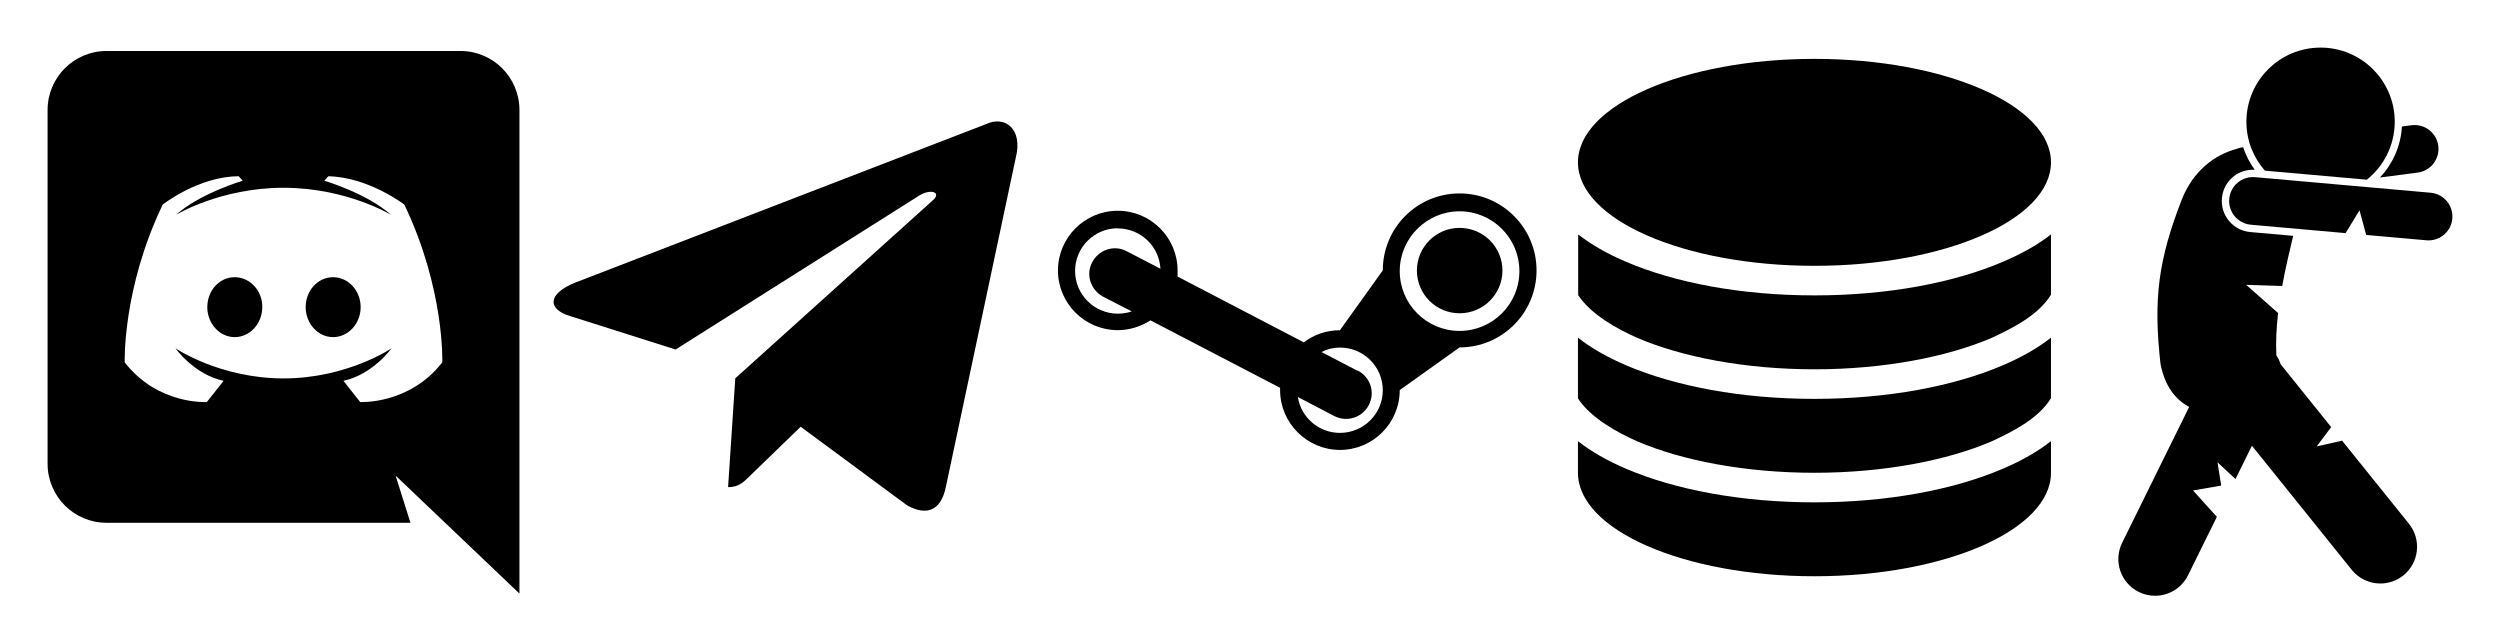
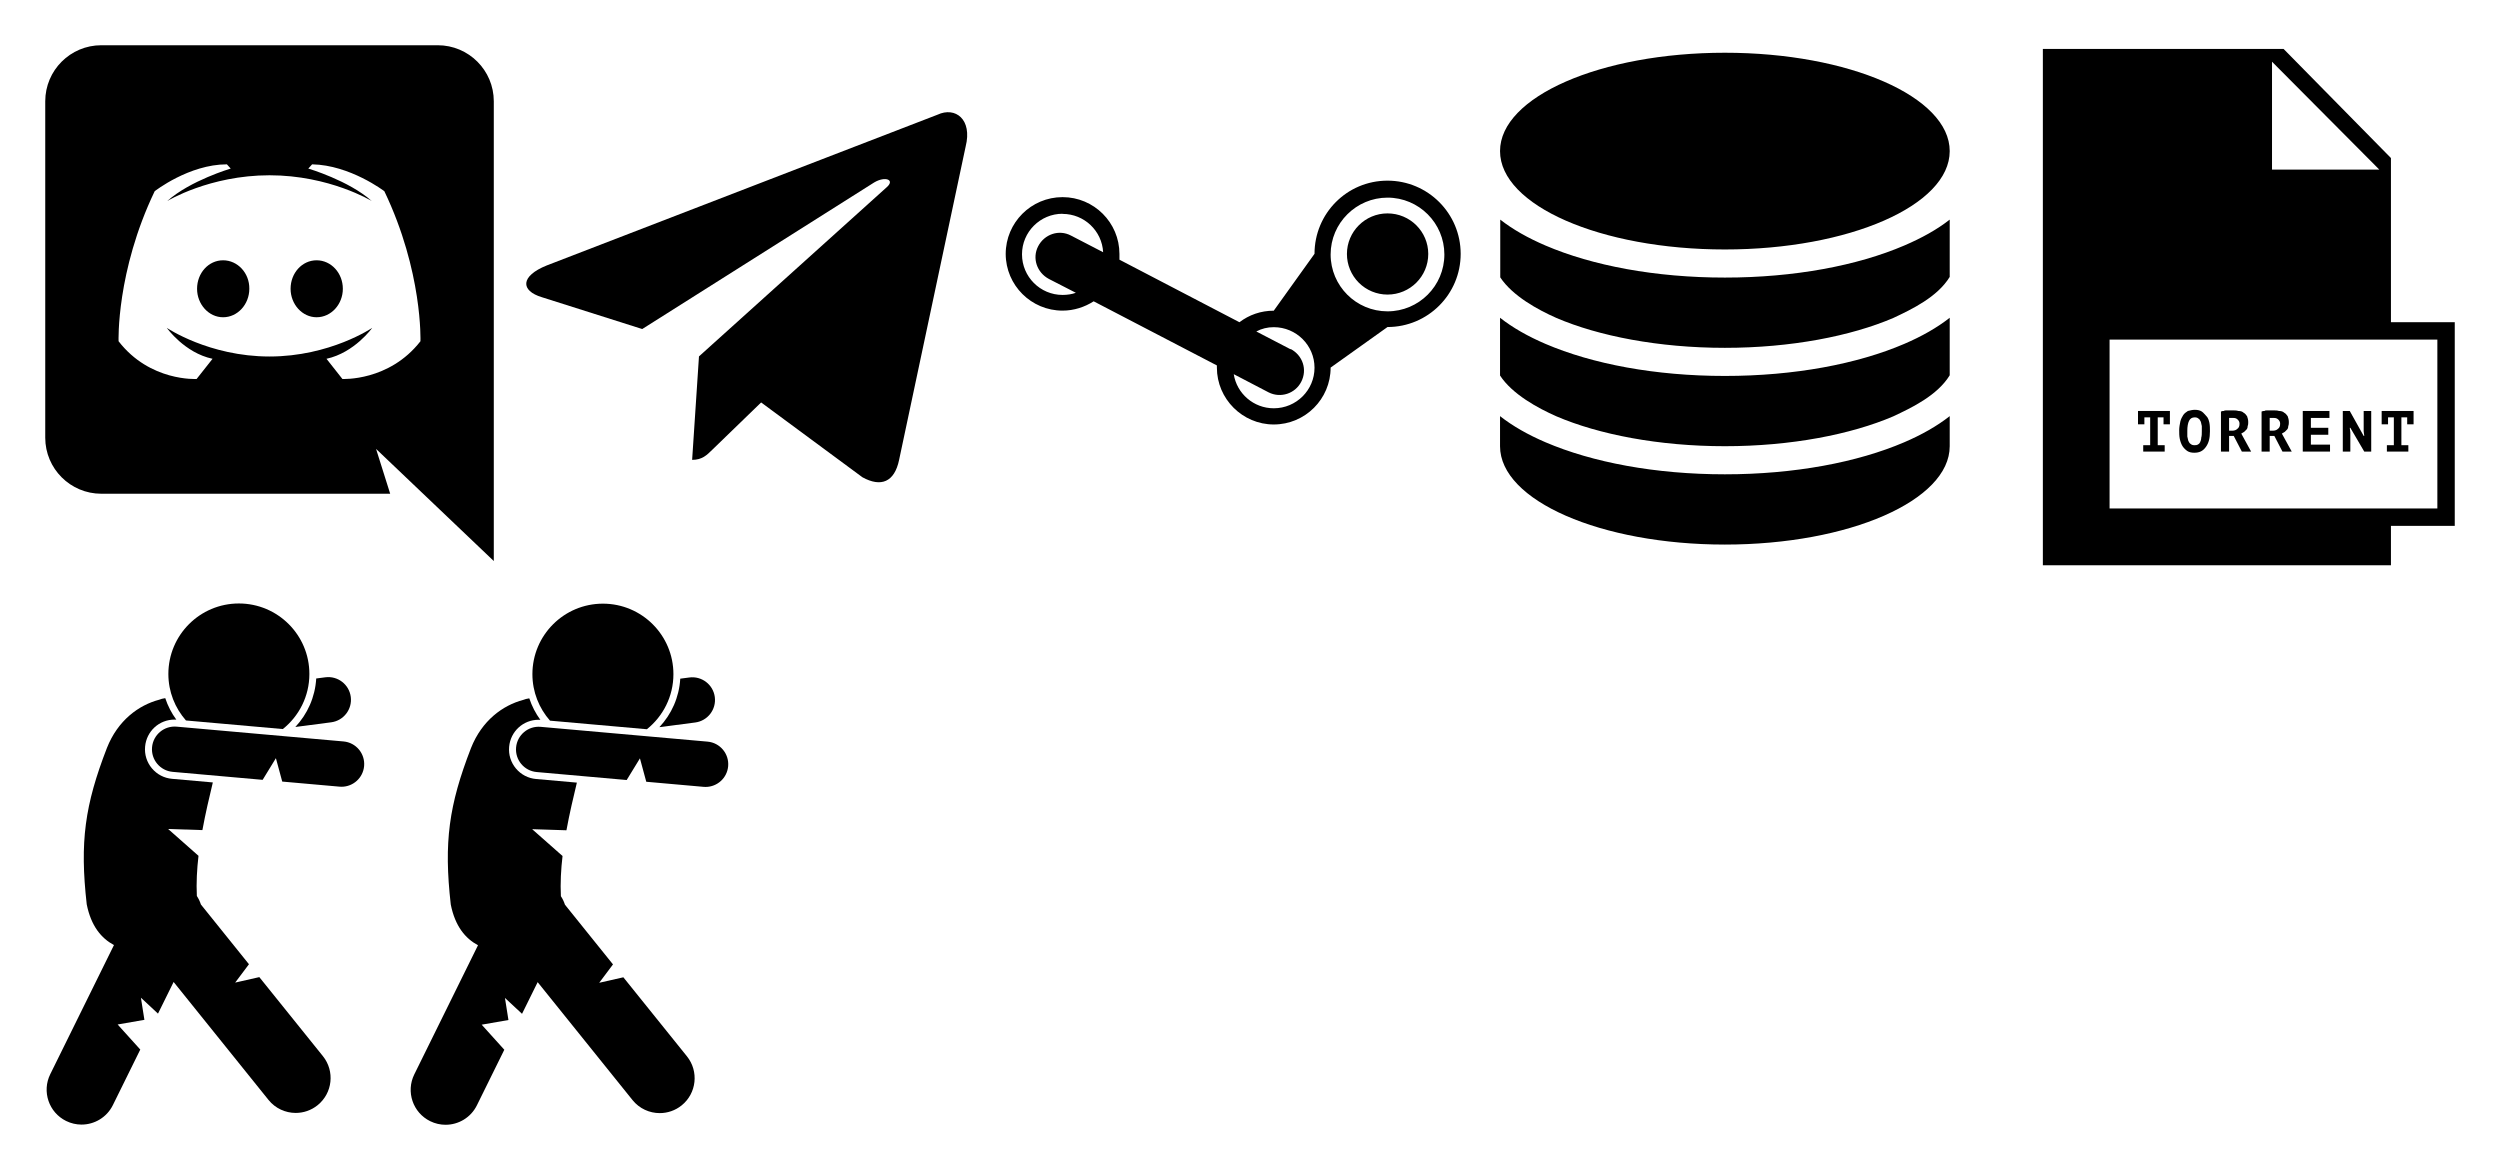
- <svg xmlns="http://www.w3.org/2000/svg" xmlns:ns1="http://www.openswatchbook.org/uri/2009/osb" width="2626.657" height="675.955" viewBox="0 0 694.97 178.846" version="1.1" id="svg8">
+ <svg xmlns="http://www.w3.org/2000/svg" xmlns:ns1="http://www.openswatchbook.org/uri/2009/osb" width="2763.092" height="1293.141" viewBox="0 0 731.068 342.144" version="1.1" id="svg8">
  <defs id="defs2">
    <linearGradient id="linearGradient4512" ns1:paint="solid">
      <stop style="stop-color:#000000;stop-opacity:1;" offset="0" id="stop4510" />
    </linearGradient>
  </defs>
-   <g id="layer1" transform="translate(-355.6003,-1.836134)">
+   <g id="layer1" transform="translate(-355.6003,-2.779714)">
    <path id="switch.discordbot" d="m 500,166.844 -34.433,-32.794 4.132,13.113 h -84.472 a 16.396,16.396 0 0 1 -16.397,-16.385 V 32.394 a 16.396,16.396 0 0 1 16.397,-16.385 h 98.376 a 16.396,16.396 0 0 1 16.397,16.385 v 134.45 M 434.413,54.034 c -17.577,0 -29.907,7.536 -29.907,7.536 6.755,-6.023 18.561,-9.494 18.561,-9.494 l -1.115,-1.239 c -11.083,0 -21.117,7.858 -21.117,7.858 -11.281,23.549 -10.56,43.875 -10.56,43.875 9.181,11.873 22.822,11.031 22.822,11.031 l 4.658,-5.9 c -8.197,-1.735 -13.381,-9.048 -13.381,-9.048 0,0 12.332,8.378 30.038,8.378 17.709,0 30.038,-8.378 30.038,-8.378 0,0 -5.181,7.263 -13.378,9.048 l 4.655,5.9 c 0,0 13.643,0.744 22.825,-11.031 0,0 0.719,-20.326 -10.56,-43.875 0,0 -10.034,-7.659 -21.119,-7.858 l -1.115,1.239 c 0,0 11.804,3.47 18.559,9.494 0,0 -12.33,-7.536 -29.907,-7.536 m -13.576,24.862 c 4.264,0 7.739,3.743 7.674,8.329 0,4.536 -3.411,8.329 -7.674,8.329 -4.197,0 -7.607,-3.793 -7.607,-8.329 0,-4.586 3.346,-8.329 7.607,-8.329 m 27.351,0 c 4.261,0 7.672,3.743 7.672,8.329 0,4.536 -3.411,8.329 -7.672,8.329 -4.199,0 -7.61,-3.793 -7.61,-8.329 0,-4.586 3.346,-8.329 7.61,-8.329 z" style="stroke-width:6.558" />
    <path id="switch.telegram_bot" d="m 557.999,137.257 2.001,-30.256 54.943,-49.508 c 2.433,-2.163 -0.514,-3.272 -3.721,-1.352 L 543.404,98.997 514.072,89.696 c -6.295,-1.893 -6.368,-6.165 1.433,-9.301 L 629.755,36.321 c 5.224,-2.434 10.232,1.352 8.228,9.301 l -19.46,91.635 c -1.352,6.516 -5.294,8.085 -10.732,5.083 l -29.616,-21.874 -14.239,13.79 c -1.649,1.622 -3.004,3.001 -5.938,3.001 z" style="stroke-width:7.154" />
    <path id="switch.asf" d="m 761.342,65.183 c 6.598,0 11.92,5.322 11.92,11.859 0,6.558 -5.322,11.88 -11.92,11.88 A 11.863,11.863 0 0 1 749.479,77.042 c 0,-6.537 5.322,-11.859 11.863,-11.859 m -95.016,-4.756 a 16.631,16.631 0 0 1 16.63,16.615 v 1.676 l 35.091,18.291 c 2.828,-2.158 6.265,-3.373 10.034,-3.373 l 11.92,-16.636 c 0,-11.796 9.479,-21.392 21.342,-21.392 a 21.398,21.398 0 0 1 21.398,21.392 21.398,21.398 0 0 1 -21.398,21.413 L 744.712,110.272 a 16.631,16.631 0 0 1 -16.632,16.636 c -9.091,0 -16.63,-7.438 -16.63,-16.636 0,-0.21 0,-0.419 0,-0.629 L 675.417,90.892 c -2.606,1.676 -5.766,2.724 -9.091,2.724 A 16.631,16.631 0 0 1 649.694,77.042 16.631,16.631 0 0 1 666.326,60.427 m 66.688,44.398 c 3.547,1.886 4.934,6.034 3.105,9.596 -1.781,3.478 -6.043,4.861 -9.535,3.101 l -10.202,-5.322 c 0.88,5.657 5.823,9.973 11.698,9.973 6.598,0 11.92,-5.322 11.92,-11.859 0,-6.537 -5.322,-11.859 -11.92,-11.859 -1.823,0 -3.547,0.419 -5.1,1.257 l 10.034,5.217 M 666.326,65.288 c -6.543,0 -11.865,5.322 -11.865,11.859 0,6.558 5.322,11.88 11.865,11.88 1.341,0 2.77,-0.21 3.88,-0.629 l -7.872,-4.044 c -3.549,-1.886 -4.934,-6.097 -3.162,-9.533 1.823,-3.562 6.099,-5.008 9.592,-3.164 l 9.424,4.882 C 677.854,70.275 672.645,65.33 666.326,65.33 m 95.016,-4.756 c -9.091,0 -16.63,7.417 -16.63,16.615 A 16.631,16.631 0 0 0 761.342,93.825 16.631,16.631 0 0 0 777.974,77.189 16.631,16.631 0 0 0 761.342,60.574 Z" style="stroke-width:5.544" />
    <g id="switch.mysql" transform="matrix(2.054647,0,0,2.054647,757.2676,-1969.385)">
      <path id="path4499" overflow="visible" display="inline" visibility="visible" marker="none" d="m 50,967.362 c -17.673,0 -32,6.268 -32,14 0,7.732 14.327,14 32,14 17.673,0 32,-6.268 32,-14 0,-7.732 -14.327,-14 -32,-14 z m -31.969,23.75 v 8.219 c 1.749,2.648 5.359,4.616 8,5.781 5.995,2.569 14.535,4.25 23.969,4.25 9.433,0 17.974,-1.681 23.969,-4.25 2.649,-1.244 6.272,-2.974 8.031,-5.844 v -8.156 c -1.791,1.41 -3.982,2.622 -6.469,3.688 -6.672,2.86 -15.635,4.562 -25.531,4.562 -9.897,0 -18.859,-1.703 -25.531,-4.562 -2.477,-1.062 -4.65,-2.284 -6.438,-3.688 z m -0.031,13.969 v 8.219 c 1.74,2.666 5.378,4.642 8.031,5.812 5.995,2.569 14.535,4.25 23.969,4.25 9.433,0 17.974,-1.681 23.969,-4.25 2.649,-1.244 6.272,-2.974 8.031,-5.844 v -8.187 c -1.791,1.41 -3.982,2.653 -6.469,3.719 -6.672,2.86 -15.635,4.562 -25.531,4.562 -9.897,0 -18.859,-1.703 -25.531,-4.562 -2.487,-1.066 -4.678,-2.308 -6.469,-3.719 z m 0,14 v 4.281 c 0,7.732 14.332,14 32,14 17.668,0 32,-6.268 32,-14 v -4.281 c -1.791,1.41 -3.982,2.653 -6.469,3.719 -6.672,2.86 -15.635,4.562 -25.531,4.562 -9.897,0 -18.859,-1.703 -25.531,-4.562 -2.487,-1.066 -4.678,-2.308 -6.469,-3.719 z" style="color:#000000;display:inline;overflow:visible;visibility:visible;fill:#000000;stroke:none;enable-background:accumulate" />
    </g>
-     <g id="switch.project_zomboid" transform="matrix(1.02095,0,0,1.02095,944.4739,15.0653)">
+     <g id="switch.project_zomboid" transform="matrix(1.02095,0,0,1.02095,369.2367,179.2519)">
      <path id="path4513" d="m 81.508,34.035 c 3.561,-0.464 6.068,-3.726 5.605,-7.286 -0.465,-3.559 -3.727,-6.068 -7.287,-5.604 l -2.609,0.34 c -0.309,5.359 -2.528,10.211 -5.984,13.891 z" />
      <path id="path4515" d="m 19.284,97.839 -18.25,36.995 c -2.442,4.954 -0.409,10.95 4.545,13.393 1.422,0.702 2.932,1.034 4.416,1.034 3.688,0 7.233,-2.047 8.976,-5.577 l 7.851,-15.914 -6.485,-7.179 7.667,-1.334 -1,-6.333 4.893,4.556 4.475,-9.07 27.173,33.779 c 1.976,2.457 4.875,3.733 7.799,3.733 2.199,0 4.414,-0.722 6.262,-2.208 4.301,-3.462 4.985,-9.757 1.523,-14.061 l -18.21,-22.633 -6.916,1.572 3.947,-5.263 -13.76,-17.105 c -0.274,-0.86 -0.667,-1.679 -1.164,-2.439 -0.182,-3.762 0.022,-7.639 0.473,-11.505 l -8.702,-7.686 9.821,0.317 c 0.879,-4.81 1.977,-9.451 2.986,-13.651 L 35.917,50.225 c -2.261,-0.199 -4.31,-1.27 -5.768,-3.009 -1.457,-1.742 -2.15,-3.946 -1.947,-6.209 0.393,-4.418 4.025,-7.75 8.451,-7.75 0.162,0 0.329,0.013 0.494,0.023 -1.358,-1.855 -2.434,-3.927 -3.167,-6.154 l -0.153,0.02 c -0.549,0.072 -1.069,0.217 -1.561,0.412 -5.89,1.556 -11.869,5.906 -14.992,13.814 -6.335,16.34 -7.811,26.938 -5.79,44.799 1.247,6.234 4.181,9.734 7.8,11.668 z" />
      <path id="path4517" d="m 39.907,33.512 27.747,2.458 c 4.63,-3.701 7.604,-9.388 7.604,-15.776 C 75.258,9.041 66.217,0 55.063,0 43.909,0 34.868,9.041 34.868,20.194 c 0,5.109 1.912,9.761 5.039,13.318 z" />
      <path id="path4519" d="m 37.24,35.282 c -3.573,-0.318 -6.728,2.325 -7.047,5.901 -0.317,3.576 2.325,6.731 5.901,7.047 l 25.778,2.286 3.796,-6.207 1.813,6.704 16.405,1.455 c 0.195,0.018 0.39,0.026 0.583,0.026 3.33,0 6.166,-2.545 6.467,-5.925 0.314,-3.576 -2.325,-6.732 -5.901,-7.05 z" />
    </g>
+     <g id="switch.sdtd" transform="matrix(1.02095,0,0,1.02095,475.6912,179.3061)">
+       <path id="path4513-5" d="m 81.508,34.035 c 3.561,-0.464 6.068,-3.726 5.605,-7.286 -0.465,-3.559 -3.727,-6.068 -7.287,-5.604 l -2.609,0.34 c -0.309,5.359 -2.528,10.211 -5.984,13.891 z" />
+       <path id="path4515-9" d="m 19.284,97.839 -18.25,36.995 c -2.442,4.954 -0.409,10.95 4.545,13.393 1.422,0.702 2.932,1.034 4.416,1.034 3.688,0 7.233,-2.047 8.976,-5.577 l 7.851,-15.914 -6.485,-7.179 7.667,-1.334 -1,-6.333 4.893,4.556 4.475,-9.07 27.173,33.779 c 1.976,2.457 4.875,3.733 7.799,3.733 2.199,0 4.414,-0.722 6.262,-2.208 4.301,-3.462 4.985,-9.757 1.523,-14.061 l -18.21,-22.633 -6.916,1.572 3.947,-5.263 -13.76,-17.105 c -0.274,-0.86 -0.667,-1.679 -1.164,-2.439 -0.182,-3.762 0.022,-7.639 0.473,-11.505 l -8.702,-7.686 9.821,0.317 c 0.879,-4.81 1.977,-9.451 2.986,-13.651 L 35.917,50.225 c -2.261,-0.199 -4.31,-1.27 -5.768,-3.009 -1.457,-1.742 -2.15,-3.946 -1.947,-6.209 0.393,-4.418 4.025,-7.75 8.451,-7.75 0.162,0 0.329,0.013 0.494,0.023 -1.358,-1.855 -2.434,-3.927 -3.167,-6.154 l -0.153,0.02 c -0.549,0.072 -1.069,0.217 -1.561,0.412 -5.89,1.556 -11.869,5.906 -14.992,13.814 -6.335,16.34 -7.811,26.938 -5.79,44.799 1.247,6.234 4.181,9.734 7.8,11.668 z" />
+       <path id="path4517-5" d="m 39.907,33.512 27.747,2.458 c 4.63,-3.701 7.604,-9.388 7.604,-15.776 C 75.258,9.041 66.217,0 55.063,0 43.909,0 34.868,9.041 34.868,20.194 c 0,5.109 1.912,9.761 5.039,13.318 z" />
+       <path id="path4519-7" d="m 37.24,35.282 c -3.573,-0.318 -6.728,2.325 -7.047,5.901 -0.317,3.576 2.325,6.731 5.901,7.047 l 25.778,2.286 3.796,-6.207 1.813,6.704 16.405,1.455 c 0.195,0.018 0.39,0.026 0.583,0.026 3.33,0 6.166,-2.545 6.467,-5.925 0.314,-3.576 -2.325,-6.732 -5.901,-7.05 z" />
+     </g>
+     <g id="switch.transmission_service" transform="matrix(1.696494,0,0,1.696494,920.9245,7.767502)">
+       <g id="g4579">
+         <path id="path4563" d="M 78.9,24.3 60.4,5.5 H 18.9 v 89 h 60 v -6.8 h 11 V 52.6 h -11 z M 58.4,7.7 76.9,26.3 H 58.4 Z M 86.9,55.6 V 84.7 H 30.4 V 55.6 Z" />
+         <polygon id="polygon4565" points="40.8,70.2 40.8,67.9 35.3,67.9 35.3,70.2 36.4,70.2 36.4,69 37.4,69 37.4,73.8 36.2,73.8 36.2,74.9 39.9,74.9 39.9,73.8 38.7,73.8 38.7,69 39.7,69 39.7,70.2 " />
+         <path id="path4567" d="m 43,74 c 0.2,0.3 0.5,0.6 0.8,0.8 0.3,0.2 0.7,0.3 1.2,0.3 0.9,0 1.5,-0.3 2,-1 0.5,-0.7 0.7,-1.5 0.7,-2.7 0,-0.5 0,-1 -0.1,-1.5 -0.1,-0.4 -0.2,-0.8 -0.5,-1.1 -0.3,-0.3 -0.5,-0.6 -0.8,-0.8 -0.3,-0.2 -0.7,-0.3 -1.2,-0.3 -0.4,0 -0.8,0.1 -1.2,0.2 -0.3,0.2 -0.6,0.4 -0.8,0.7 -0.2,0.3 -0.4,0.7 -0.5,1.1 -0.1,0.5 -0.2,1 -0.2,1.5 0,0.5 0,1 0.1,1.5 0.1,0.5 0.3,1 0.5,1.3 z m 1.1,-4.4 c 0.2,-0.4 0.5,-0.6 1,-0.6 0.3,0 0.5,0.1 0.6,0.2 0.2,0.1 0.3,0.3 0.4,0.5 0.1,0.2 0.1,0.5 0.2,0.8 0,0.3 0,0.6 0,0.9 0,0.4 0,0.8 -0.1,1.1 0,0.3 -0.1,0.6 -0.2,0.8 -0.1,0.2 -0.2,0.3 -0.4,0.4 -0.2,0.1 -0.3,0.1 -0.6,0.1 -0.3,0 -0.5,-0.1 -0.6,-0.2 -0.2,-0.1 -0.3,-0.3 -0.4,-0.5 -0.1,-0.2 -0.1,-0.5 -0.2,-0.8 0,-0.3 0,-0.6 0,-1 0,-0.7 0.1,-1.3 0.3,-1.7 z" />
+         <path id="path4569" d="m 51,72.2 h 0.8 l 1.4,2.7 h 1.6 l -1.7,-3.1 c 0.2,-0.1 0.3,-0.2 0.5,-0.3 0.1,-0.1 0.3,-0.3 0.4,-0.4 0.1,-0.1 0.2,-0.3 0.2,-0.6 0.1,-0.2 0.1,-0.5 0.1,-0.7 0,-0.4 -0.1,-0.7 -0.2,-1 -0.2,-0.3 -0.4,-0.5 -0.6,-0.6 -0.2,-0.2 -0.5,-0.3 -0.9,-0.3 -0.3,-0.1 -0.6,-0.1 -1,-0.1 -0.1,0 -0.3,0 -0.5,0 -0.2,0 -0.3,0 -0.5,0 -0.2,0 -0.4,0 -0.5,0.1 -0.2,0 -0.3,0 -0.5,0.1 v 6.9 H 51 Z m 0,-3.1 c 0.1,0 0.2,0 0.3,0 0.1,0 0.3,0 0.4,0 0.4,0 0.6,0.1 0.8,0.3 0.2,0.2 0.3,0.4 0.3,0.7 0,0.4 -0.1,0.7 -0.4,0.9 -0.2,0.2 -0.5,0.3 -0.9,0.3 H 51 Z" />
+         <path id="path4571" d="m 58,72.2 h 0.8 l 1.4,2.7 h 1.6 l -1.7,-3.1 c 0.2,-0.1 0.3,-0.2 0.5,-0.3 0.1,-0.1 0.3,-0.3 0.4,-0.4 0.1,-0.1 0.2,-0.3 0.2,-0.6 0.1,-0.2 0.1,-0.5 0.1,-0.7 0,-0.4 -0.1,-0.7 -0.2,-1 -0.2,-0.3 -0.4,-0.5 -0.6,-0.6 -0.2,-0.2 -0.5,-0.3 -0.9,-0.3 -0.3,-0.1 -0.6,-0.1 -1,-0.1 -0.1,0 -0.3,0 -0.5,0 -0.2,0 -0.3,0 -0.5,0 -0.2,0 -0.4,0 -0.5,0.1 -0.2,0 -0.3,0 -0.5,0.1 v 6.9 H 58 Z m 0,-3.1 c 0.1,0 0.2,0 0.3,0 0.1,0 0.3,0 0.4,0 0.4,0 0.6,0.1 0.8,0.3 0.2,0.2 0.3,0.4 0.3,0.7 0,0.4 -0.1,0.7 -0.4,0.9 -0.2,0.2 -0.5,0.3 -0.9,0.3 H 58 Z" />
+         <polygon id="polygon4573" points="68.4,74.9 68.4,73.7 65.1,73.7 65.1,72 68.1,72 68.1,70.8 65.1,70.8 65.1,69.1 68.3,69.1 68.3,67.9 63.7,67.9 63.7,74.9 " />
+         <polygon id="polygon4575" points="70.6,67.9 70.6,74.9 71.9,74.9 71.9,71.6 71.8,70.8 71.9,70.8 74.3,74.9 75.5,74.9 75.5,67.9 74.2,67.9 74.2,71.4 74.3,72.2 74.2,72.2 71.8,67.9 " />
+         <polygon id="polygon4577" points="82.8,70.2 82.8,67.9 77.3,67.9 77.3,70.2 78.4,70.2 78.4,69 79.4,69 79.4,73.8 78.2,73.8 78.2,74.9 81.9,74.9 81.9,73.8 80.7,73.8 80.7,69 81.7,69 81.7,70.2 " />
+       </g>
+     </g>
  </g>
</svg>
